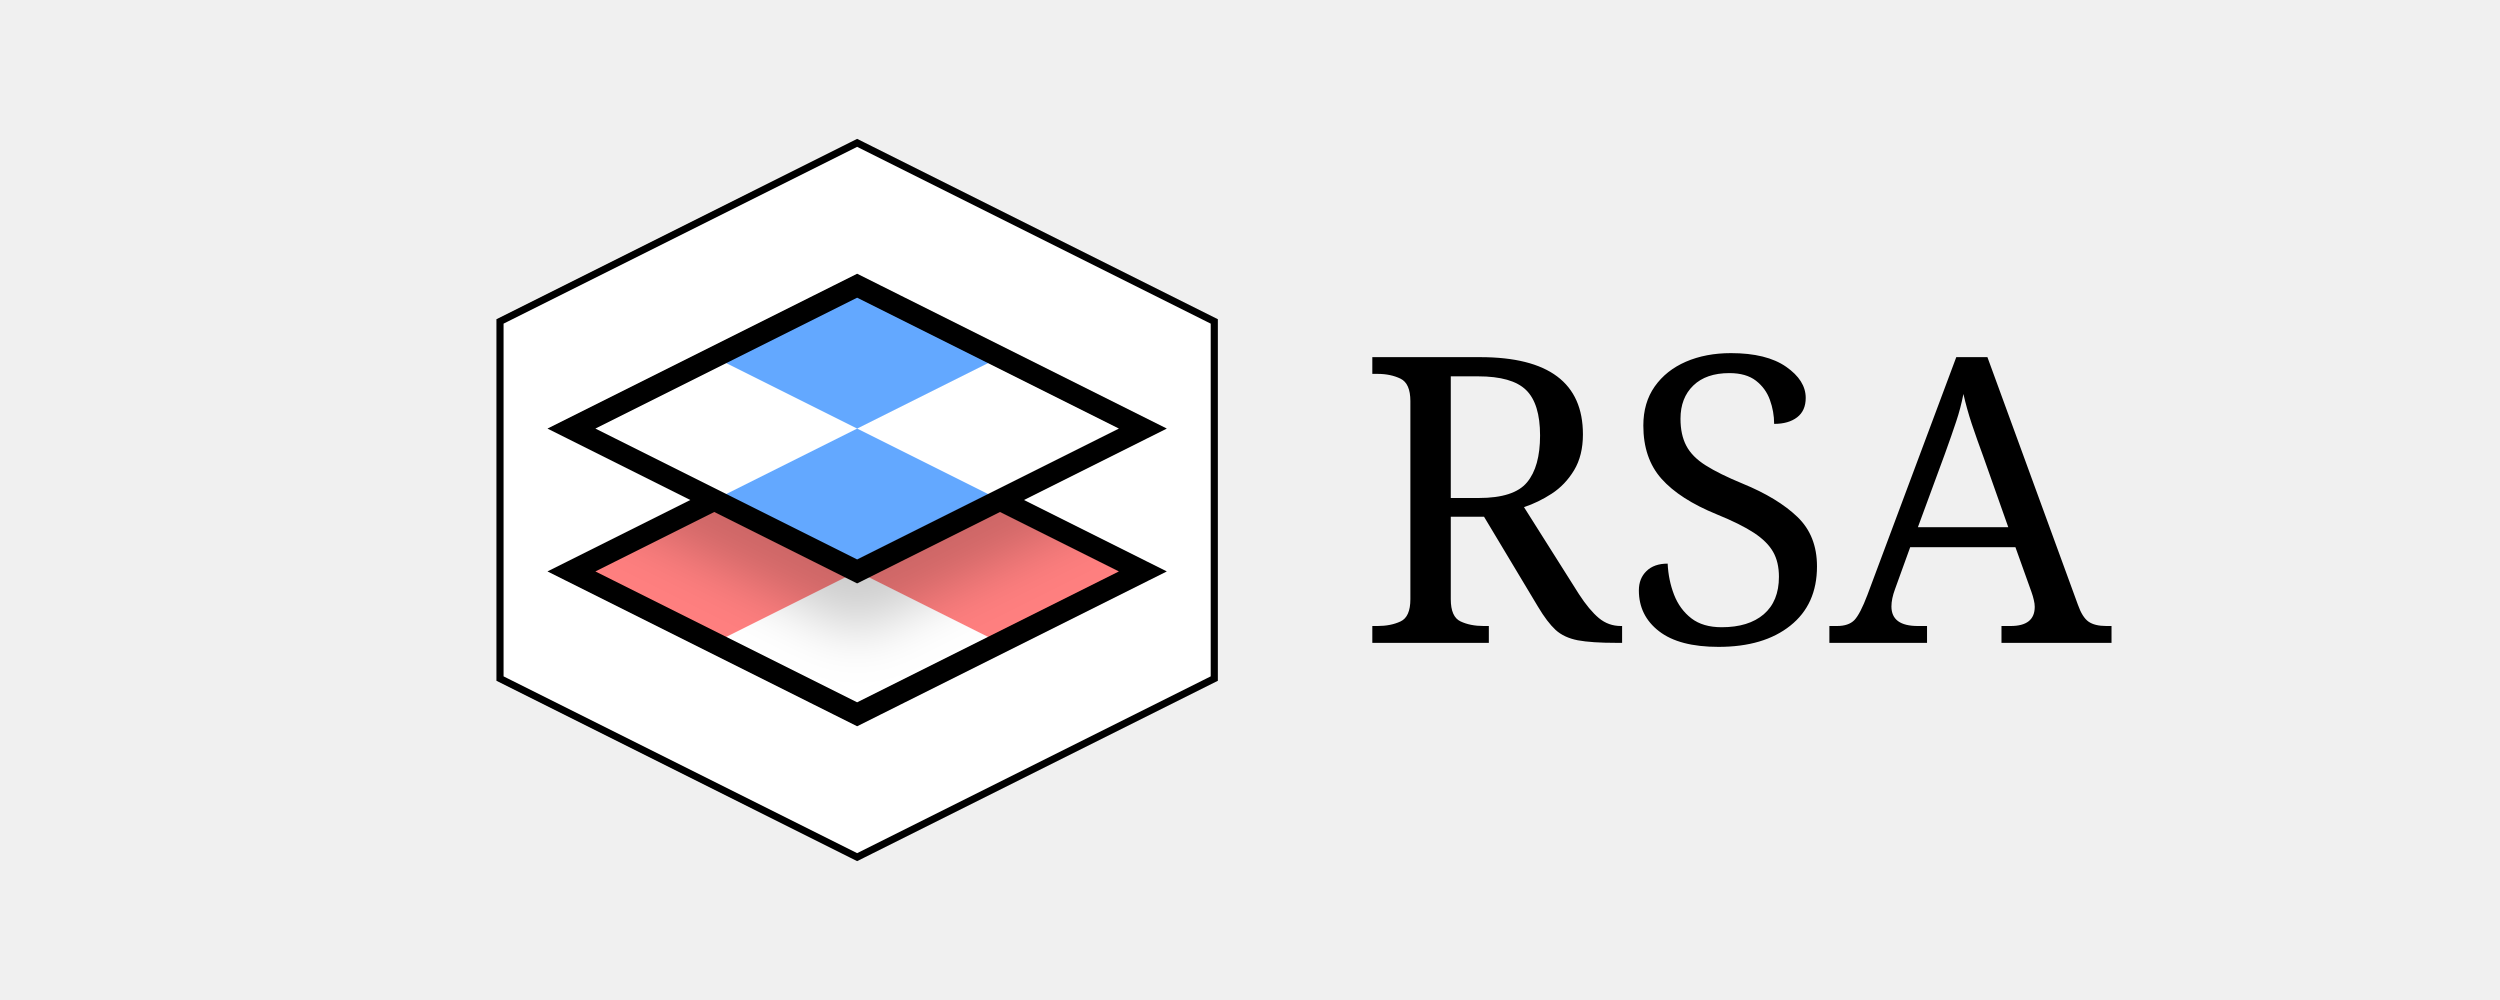
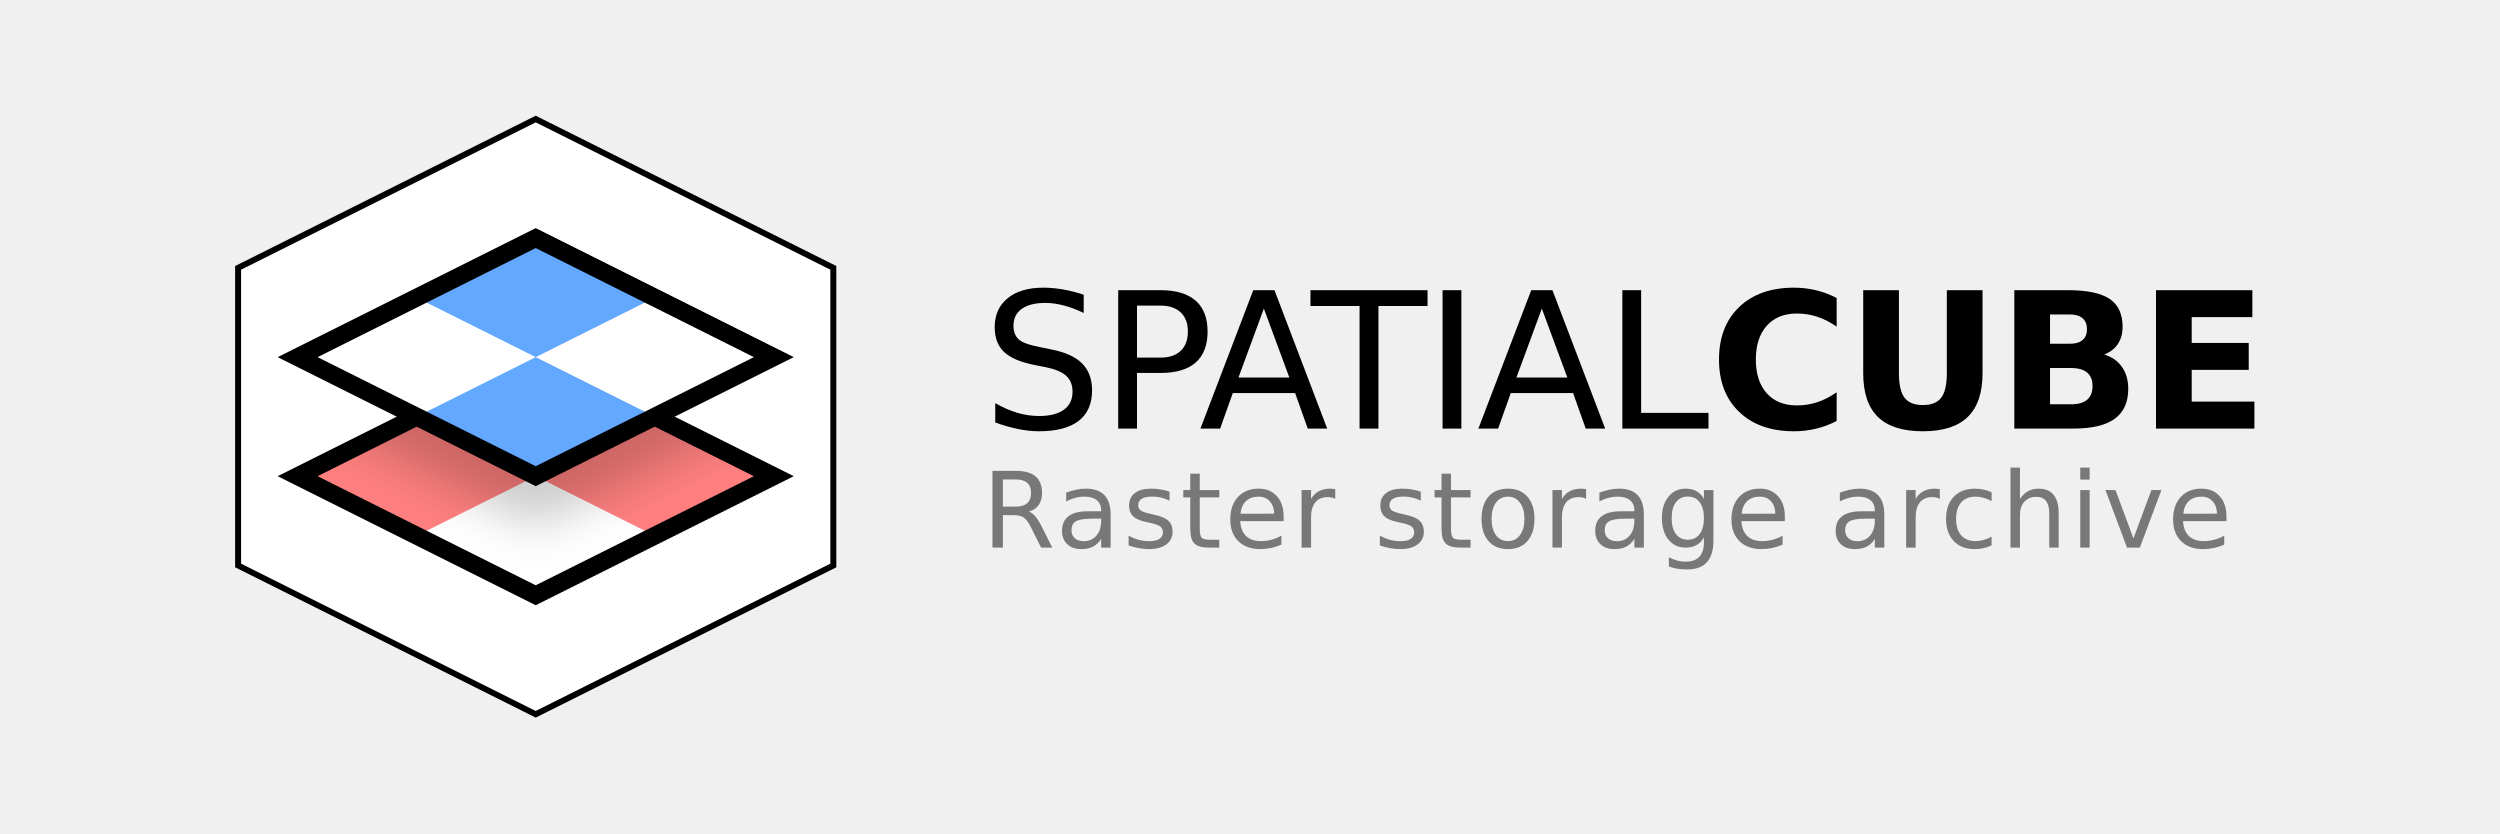
- <svg xmlns="http://www.w3.org/2000/svg" version="1.1" width="350" height="140" id="svg2">
+ <svg xmlns="http://www.w3.org/2000/svg" version="1.1" width="420" height="140" id="svg2">
  <defs id="defs4">
    <clipPath id="clipPath3865-3">
      <path d="m 580,902.362 40,20 40,-20 -40,-20 z" id="path3867-5" style="color:#000000;fill:none;stroke:#000000;stroke-width:3;stroke-linecap:butt;stroke-linejoin:miter;stroke-miterlimit:4;stroke-opacity:1;stroke-dasharray:none;stroke-dashoffset:0;marker:none;visibility:visible;display:inline;overflow:visible;enable-background:accumulate" />
    </clipPath>
    <filter x="-0.128" y="-0.255" width="1.255" height="1.51" color-interpolation-filters="sRGB" id="filter4264-0">
      <feGaussianBlur id="feGaussianBlur4266-0" stdDeviation="4.251" />
    </filter>
-     <filter id="filter3785" x="-0.117" width="1.233" y="-0.233" height="1.466">
+     <filter id="filter3785" x="-0.117" width="1.233" y="-0.233" height="1.466" color-interpolation-filters="sRGB">
      <feGaussianBlur stdDeviation="3.887" id="feGaussianBlur3787" />
    </filter>
  </defs>
  <g id="layer2">
-     <path style="fill:#ffffff;fill-opacity:1;stroke:#000000;stroke-width:1px;stroke-linecap:butt;stroke-linejoin:miter;stroke-opacity:1;display:inline" id="path4436-0" d="m 120,20 -50,25 0,50 50,25 50,-25 0,-50 z" />
-     <g style="display:inline" id="g4438-1" clip-path="url(#clipPath3865-3)" transform="translate(-500,-822.3623)">
+     <path style="fill:#ffffff;fill-opacity:1;stroke:#000000;stroke-width:1px;stroke-linecap:butt;stroke-linejoin:miter;stroke-opacity:1;display:inline" id="path4436-0" d="m 90,20 -50,25 0,50 50,25 50,-25 0,-50 z" />
+     <g style="display:inline" id="g4438-1" clip-path="url(#clipPath3865-3)" transform="translate(-530,-822.3623)">
      <path style="color:#000000;fill:#ffffff;fill-opacity:1;fill-rule:nonzero;stroke:none;stroke-width:1px;marker:none;visibility:visible;display:inline;overflow:visible;enable-background:accumulate" id="path4440-6" d="m 620,882.362 -40,20 40,20 40,-20 z" />
      <path style="color:#000000;fill:#ff7f7f;fill-opacity:1;fill-rule:nonzero;stroke:none;stroke-width:1px;marker:none;visibility:visible;display:inline;overflow:visible;enable-background:accumulate" id="path4442-9" d="m 580,902.362 20,-10 40,20 20,-10 -20,-10 -40,20 z" />
      <path style="opacity:0.202;fill:#000000;fill-opacity:1;stroke:#000000;stroke-width:1px;stroke-linecap:butt;stroke-linejoin:miter;stroke-opacity:1;filter:url(#filter3785)" id="path4444-1" d="m 580,890.362 40,20 40,-20 -40,-20 z" />
    </g>
-     <path style="color:#000000;fill:none;stroke:#000000;stroke-width:3;stroke-linecap:butt;stroke-linejoin:miter;stroke-miterlimit:4;stroke-opacity:1;stroke-dasharray:none;stroke-dashoffset:0;marker:none;visibility:visible;display:inline;overflow:visible;enable-background:accumulate" id="path4446-7" d="m 80,80 40,20 40,-20 -40,-20 z" />
-     <path style="fill:#ffffff;fill-opacity:1;stroke:#000000;stroke-width:1px;stroke-linecap:butt;stroke-linejoin:miter;stroke-opacity:1;display:inline" id="path4448-2" d="M 120,40 80,60 120,80 160,60 z" />
-     <path style="fill:#63a8ff;fill-opacity:1;stroke:none;display:inline" id="path4450-1" d="M 100,50 140,70 120,80 100,70 140,50 120,40 z" />
-     <path style="fill:none;stroke:#000000;stroke-width:3;stroke-linecap:butt;stroke-linejoin:miter;stroke-miterlimit:4;stroke-opacity:1;stroke-dasharray:none;display:inline" id="path4452-2" d="M 80,60 120,80 160,60 120,40 z" />
-     <text style="font-size:56.029px;font-style:normal;font-variant:normal;font-weight:normal;font-stretch:normal;text-indent:0;text-align:start;text-decoration:none;line-height:125%;letter-spacing:0px;word-spacing:0px;text-transform:none;direction:ltr;block-progression:tb;writing-mode:lr-tb;text-anchor:start;baseline-shift:baseline;color:#000000;fill:#000000;fill-opacity:1;fill-rule:nonzero;stroke:none;stroke-width:1px;marker:none;visibility:visible;display:inline;overflow:visible;enable-background:accumulate;font-family:DejaVu Sans Mono;-inkscape-font-specification:DejaVu Sans Mono" xml:space="preserve" id="text4454-3" y="90" x="190">
-       <tspan style="font-size:56.029px;font-style:normal;font-variant:normal;font-weight:normal;font-stretch:normal;text-align:start;line-height:125%;writing-mode:lr-tb;text-anchor:start;font-family:NanumMyeongjo;-inkscape-font-specification:NanumMyeongjo" id="tspan4456-4" y="90" x="190">RSA</tspan>
+     <path style="color:#000000;fill:none;stroke:#000000;stroke-width:3;stroke-linecap:butt;stroke-linejoin:miter;stroke-miterlimit:4;stroke-opacity:1;stroke-dasharray:none;stroke-dashoffset:0;marker:none;visibility:visible;display:inline;overflow:visible;enable-background:accumulate" id="path4446-7" d="M 50,80 90,100 130,80 90,60 z" />
+     <path style="fill:#ffffff;fill-opacity:1;stroke:#000000;stroke-width:1px;stroke-linecap:butt;stroke-linejoin:miter;stroke-opacity:1;display:inline" id="path4448-2" d="M 90,40 50,60 90,80 130,60 z" />
+     <path style="fill:#63a8ff;fill-opacity:1;stroke:none;display:inline" id="path4450-1" d="M 70,50 110,70 90,80 70,70 110,50 90,40 z" />
+     <path style="fill:none;stroke:#000000;stroke-width:3;stroke-linecap:butt;stroke-linejoin:miter;stroke-miterlimit:4;stroke-opacity:1;stroke-dasharray:none;display:inline" id="path4452-2" d="M 50,60 90,80 130,60 90,40 z" />
+     <text style="font-size:31.894px;font-style:normal;font-variant:normal;font-weight:normal;font-stretch:normal;text-indent:0;text-align:start;text-decoration:none;line-height:125%;letter-spacing:-0.51px;word-spacing:0px;text-transform:none;direction:ltr;block-progression:tb;writing-mode:lr-tb;text-anchor:start;baseline-shift:baseline;color:#000000;fill:#000000;fill-opacity:1;fill-rule:nonzero;stroke:none;stroke-width:1px;marker:none;visibility:visible;display:inline;overflow:visible;enable-background:accumulate;font-family:DejaVu Sans Mono;-inkscape-font-specification:DejaVu Sans Mono" xml:space="preserve" id="text4454-3" y="72" x="165">
+       <tspan style="font-size:31.894px;font-style:normal;font-variant:normal;font-weight:normal;font-stretch:normal;text-align:start;line-height:125%;letter-spacing:-0.51px;writing-mode:lr-tb;text-anchor:start;font-family:DejaVu Sans;-inkscape-font-specification:DejaVu Sans" id="tspan4456-4" y="72" x="165" dx="0" rotate="0 0 0 0 0 0 0 0">SPATIAL<tspan style="font-weight:bold;letter-spacing:-0.51px" id="tspan3001" rotate="0 0 0 0 0">CUBE</tspan>
+       </tspan>
+     </text>
+     <text x="165" y="92" id="text3003" xml:space="preserve" style="font-size:17.681px;font-style:normal;font-variant:normal;font-weight:normal;font-stretch:normal;text-indent:0;text-align:start;text-decoration:none;line-height:125%;letter-spacing:0.46px;word-spacing:0px;text-transform:none;direction:ltr;block-progression:tb;writing-mode:lr-tb;text-anchor:start;baseline-shift:baseline;color:#000000;fill:#000000;fill-opacity:1;fill-rule:nonzero;stroke:none;stroke-width:1px;marker:none;visibility:visible;display:inline;overflow:visible;enable-background:accumulate;font-family:DejaVu Sans Mono;-inkscape-font-specification:DejaVu Sans Mono;opacity:0.5">
+       <tspan x="165" y="92" id="tspan3005" style="font-size:17.681px;font-style:normal;font-variant:normal;font-weight:normal;font-stretch:normal;text-align:start;line-height:125%;letter-spacing:0.46px;word-spacing:2.47px;writing-mode:lr-tb;text-anchor:start;fill:#000000;fill-opacity:1;font-family:DejaVu Sans;-inkscape-font-specification:DejaVu Sans">Raster storage archive</tspan>
    </text>
  </g>
</svg>
